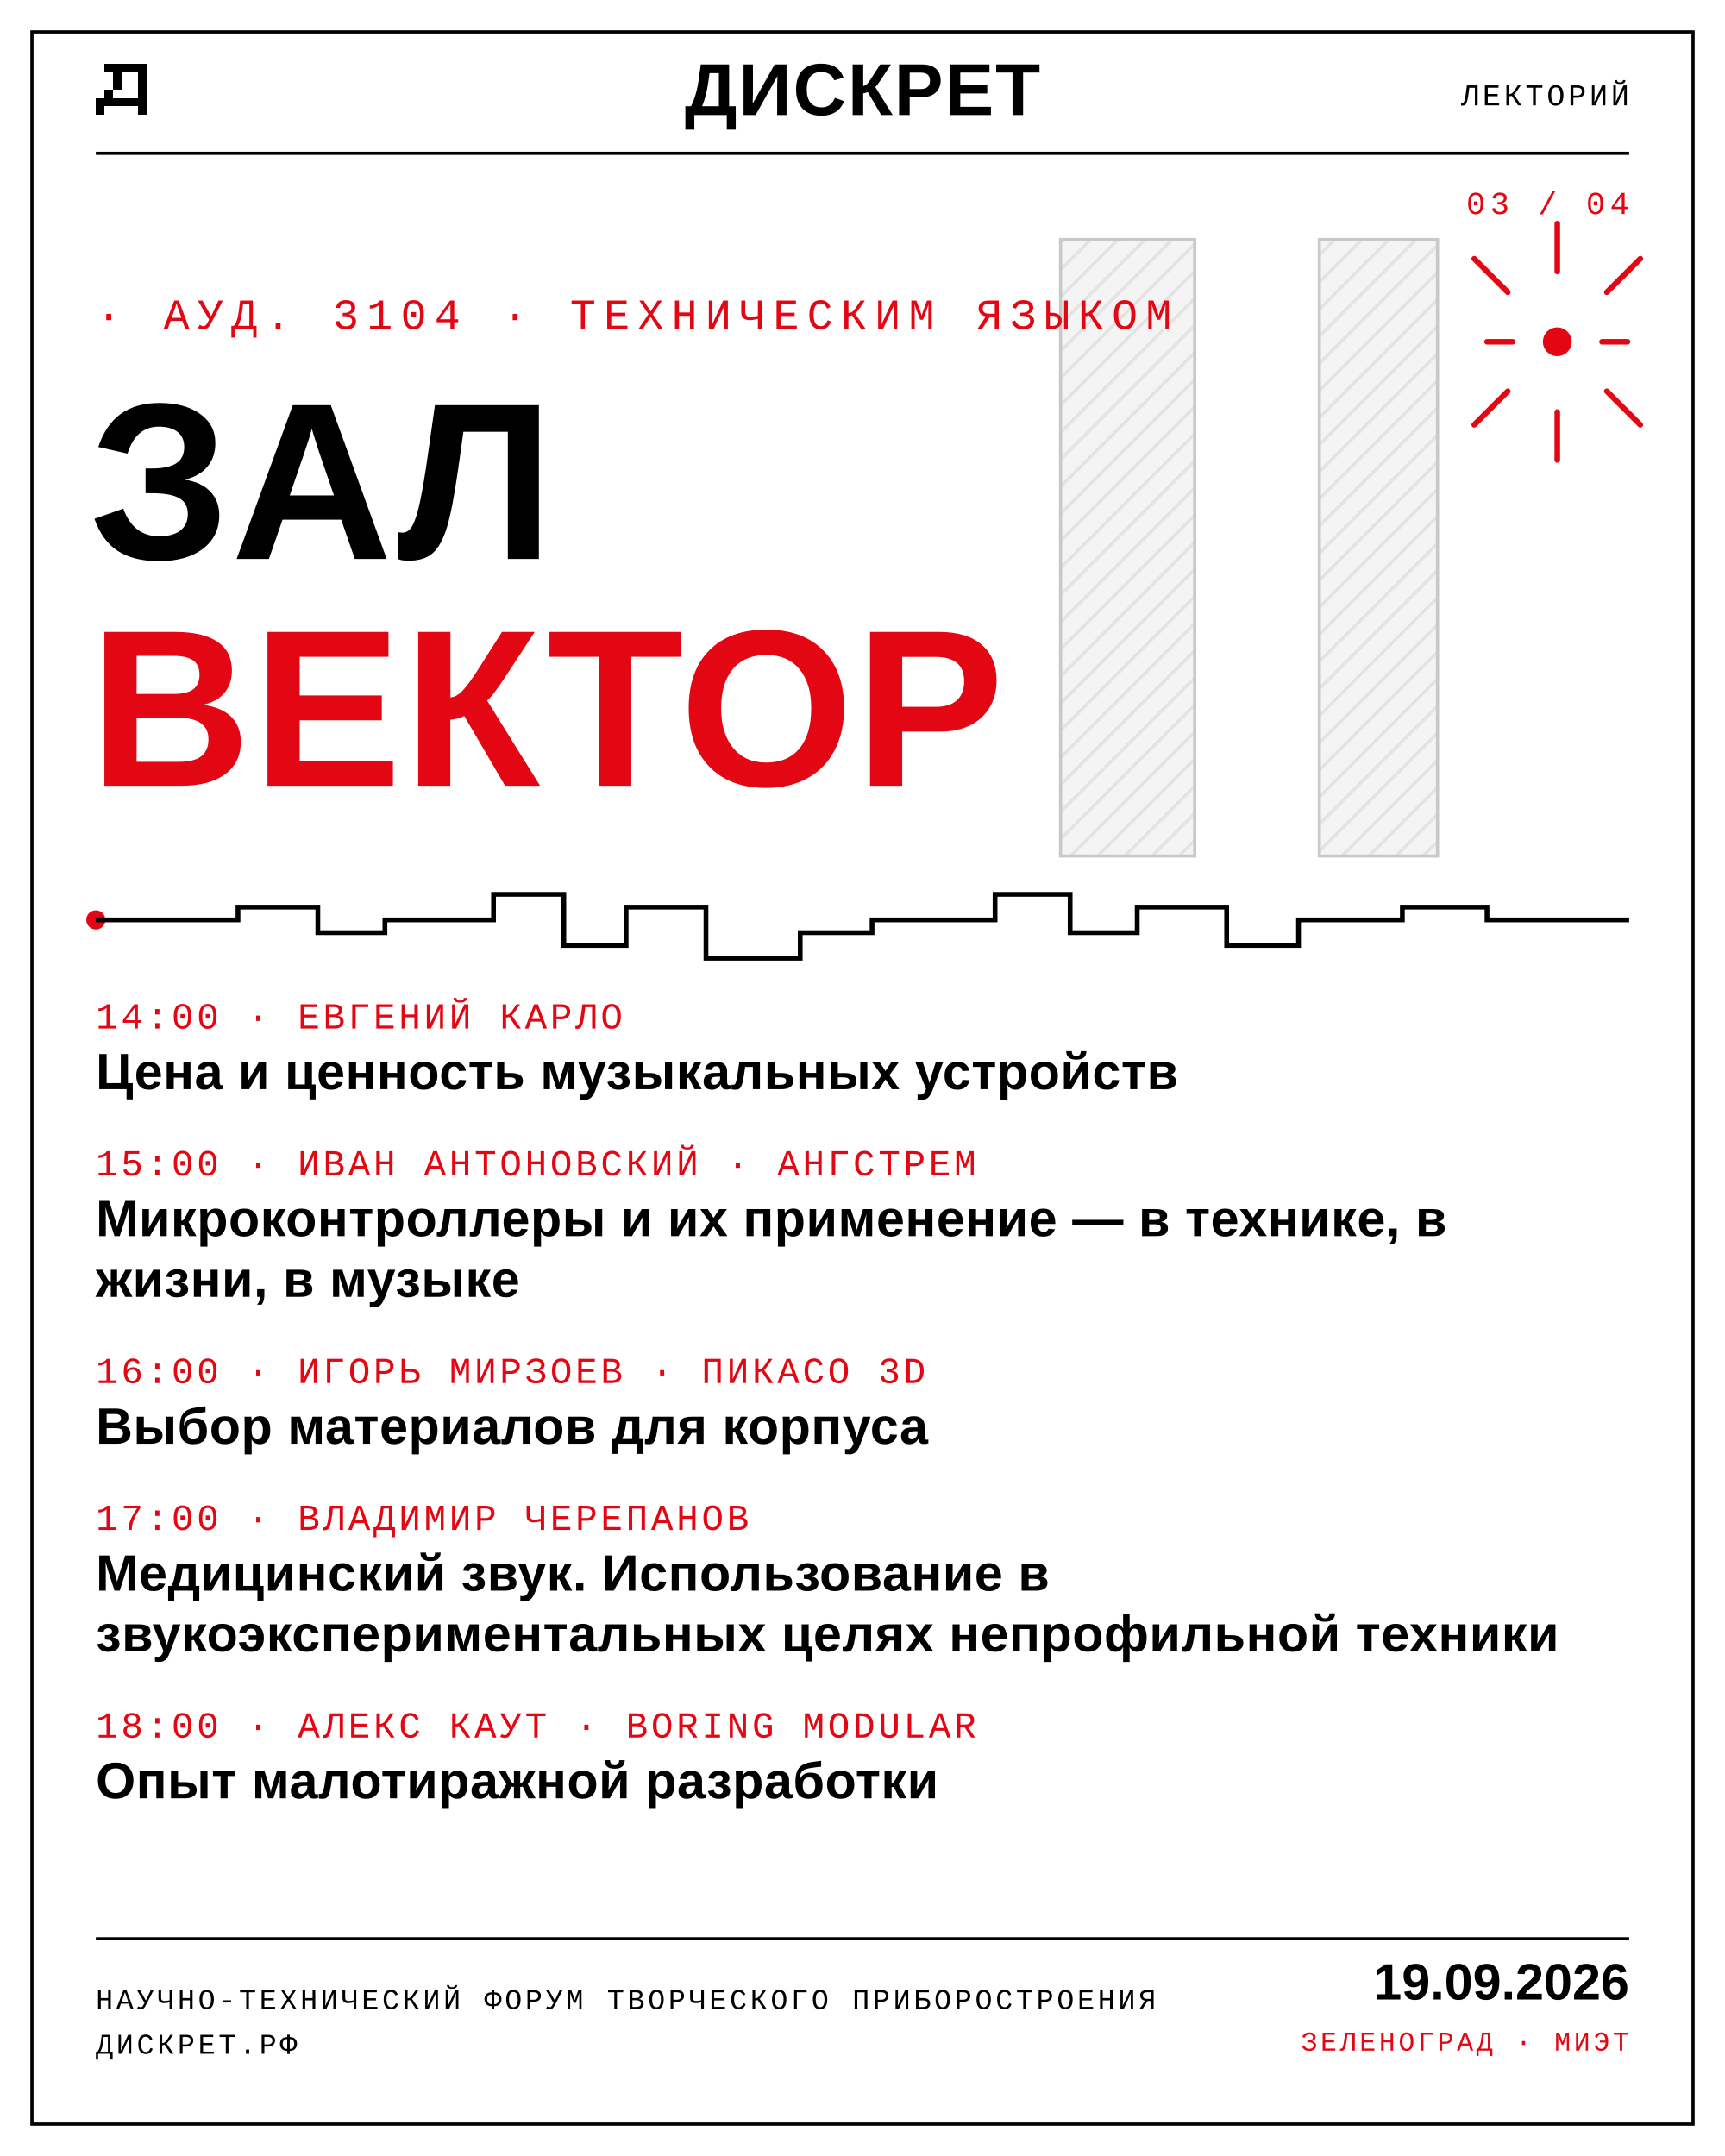
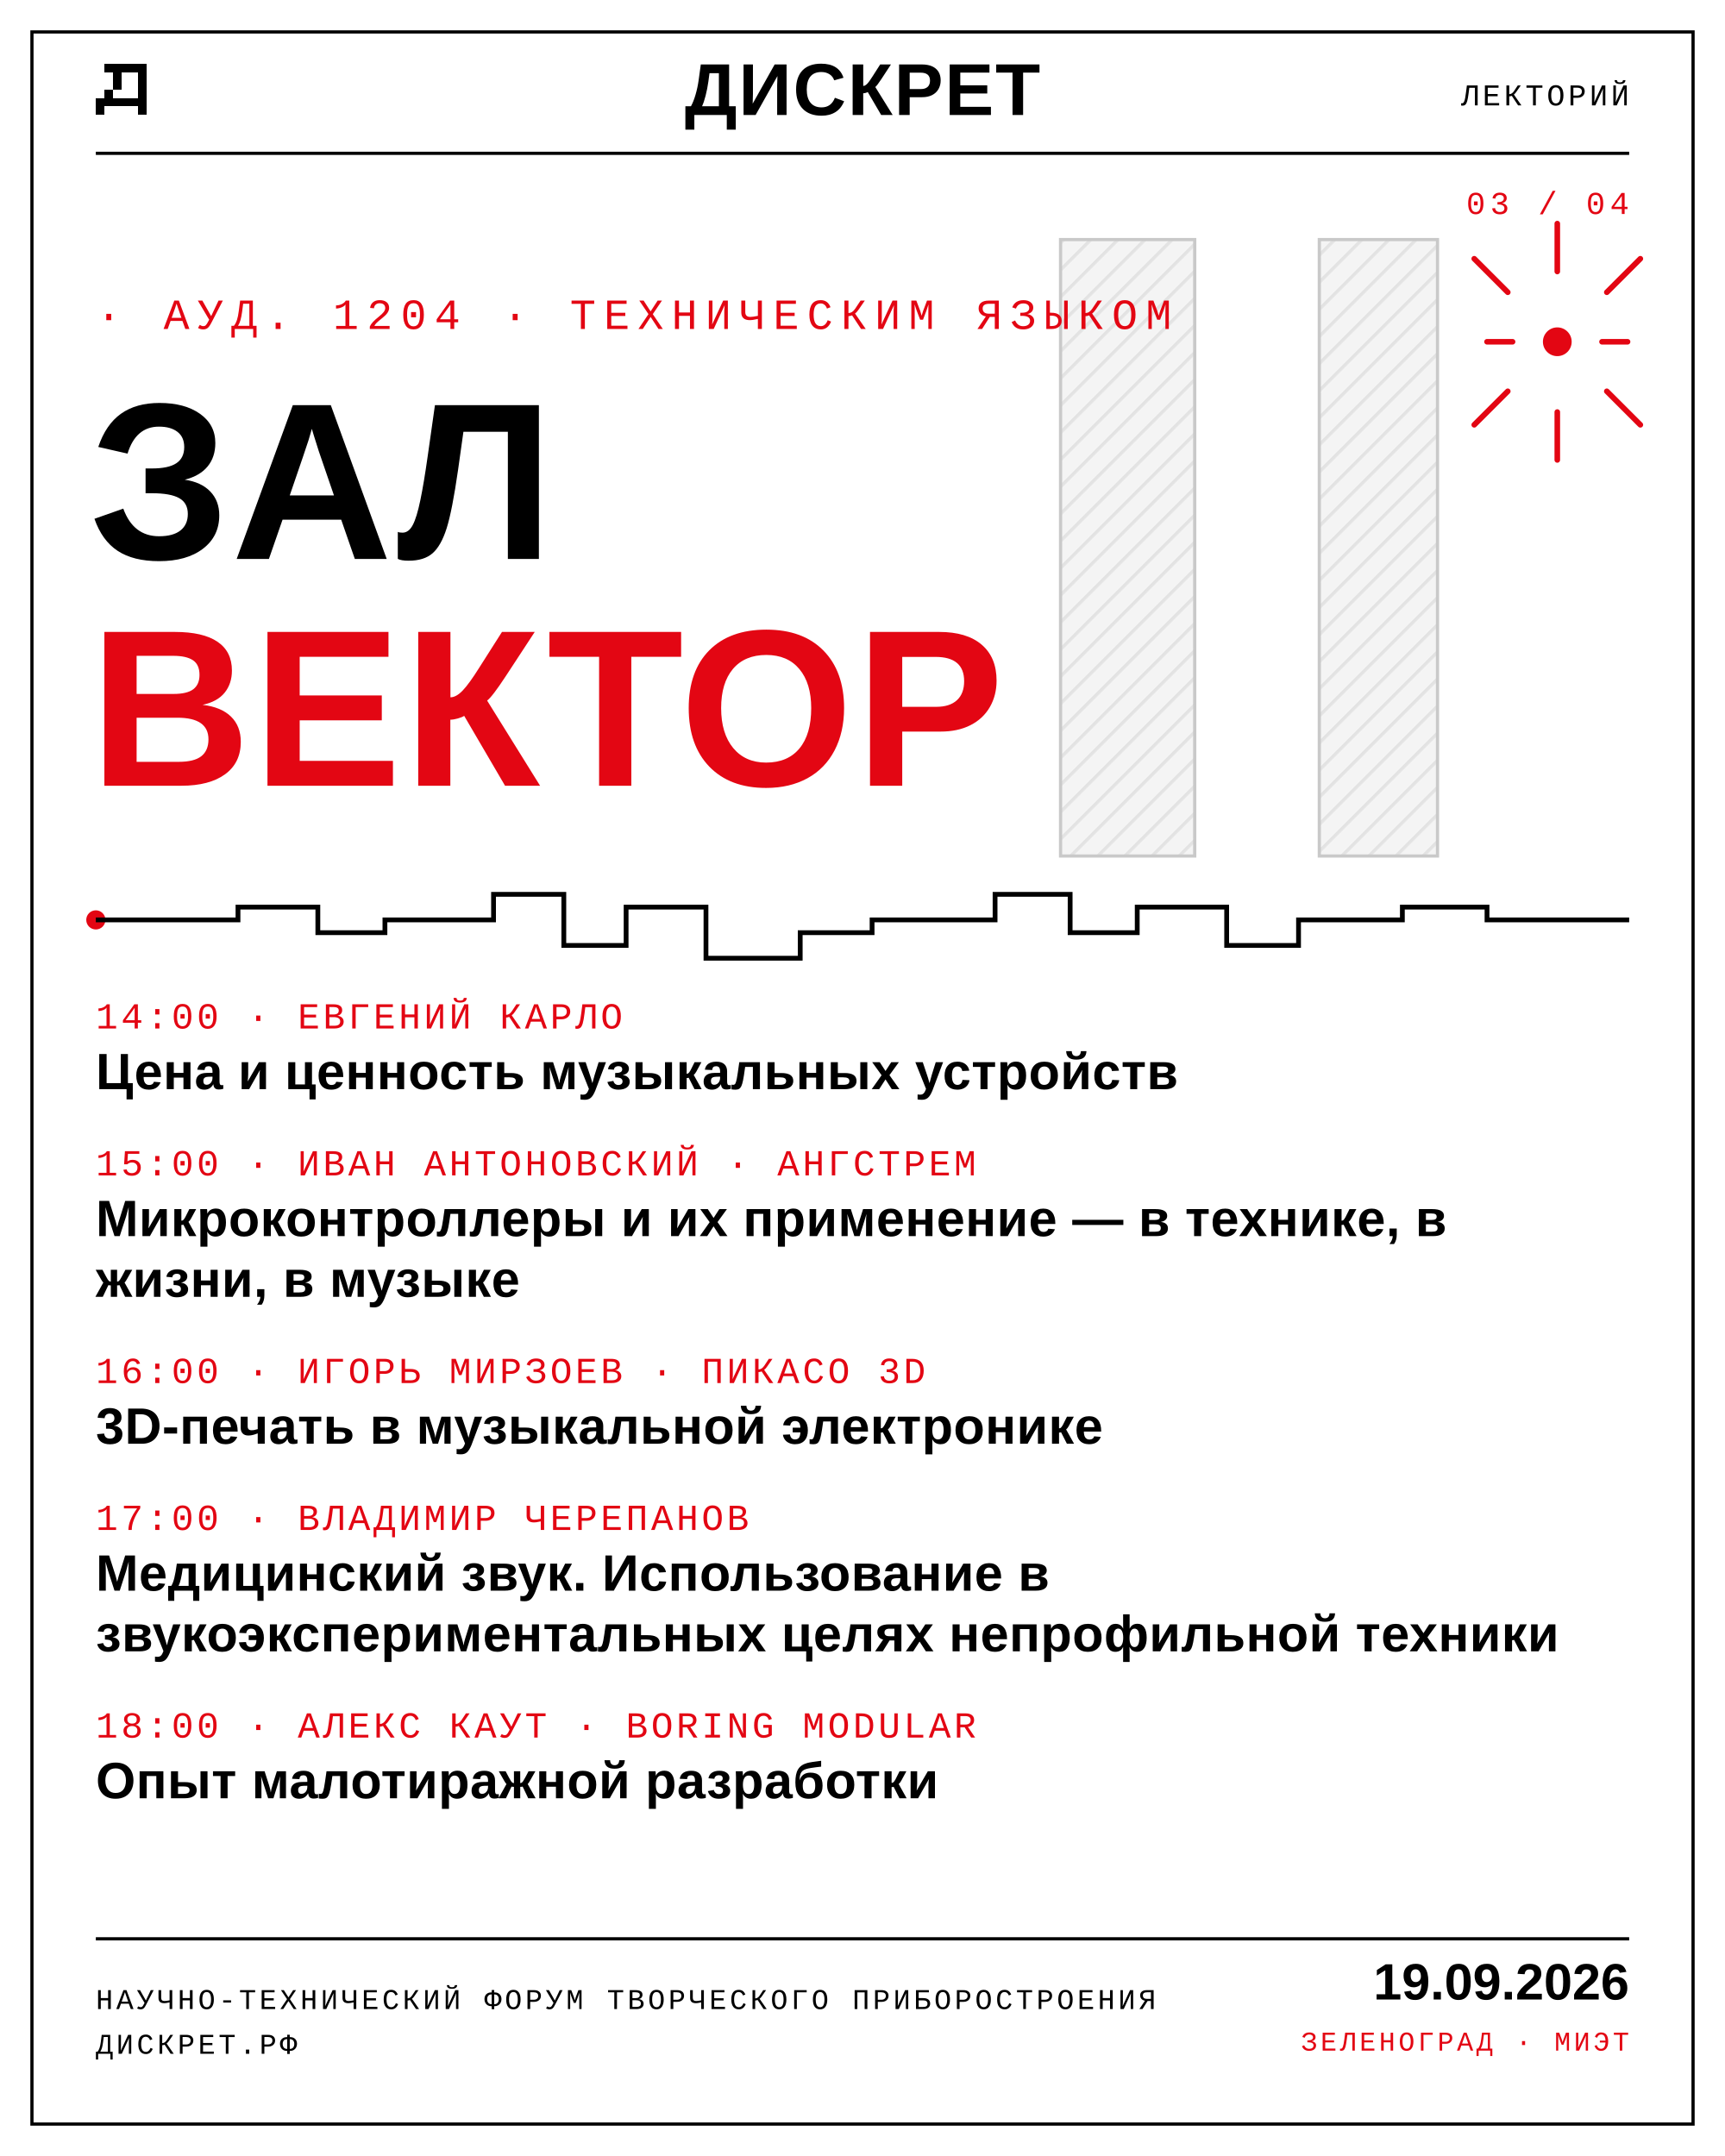
<svg xmlns="http://www.w3.org/2000/svg" width="1080" height="1350" viewBox="0 0 1080 1350" fill="none" font-family="'Arial Narrow','Helvetica Neue',Arial,sans-serif">
  <defs>
    <g id="logoD" shape-rendering="crispEdges" transform="scale(0.66667)">
      <rect x="10" y="0" width="2" height="12" />
      <rect x="2" y="0" width="8" height="2" />
      <rect x="4" y="2" width="2" height="4" />
      <rect x="2" y="6" width="2" height="2" />
      <rect x="0" y="8" width="12" height="2" />
      <rect x="0" y="10" width="2" height="2" />
    </g>
    <pattern id="th" width="12" height="12" patternTransform="rotate(45)" patternUnits="userSpaceOnUse">
      <rect width="12" height="12" fill="#f4f4f4" />
      <line x1="0" y1="0" x2="0" y2="12" stroke="#e3e3e3" stroke-width="4" />
    </pattern>
  </defs>
  <rect width="1080" height="1350" fill="#FFFFFF" />
  <rect x="20" y="20" width="1040" height="1310" fill="none" stroke="#000" stroke-width="2" />
  <use href="#logoD" fill="#000" transform="translate(60,40) scale(4.0)" />
  <text x="540" y="72" text-anchor="middle" font-weight="800" font-size="46" letter-spacing="1" fill="#000">ДИСКРЕТ</text>
  <text x="1020" y="66" text-anchor="end" font-family="'Courier New',monospace" font-size="19" letter-spacing="2" fill="#000">ЛЕКТОРИЙ</text>
  <line x1="60" y1="96" x2="1020" y2="96" stroke="#000" stroke-width="2" />
  <text x="1020" y="134" text-anchor="end" font-family="'Courier New',monospace" font-size="20" letter-spacing="3" fill="#E30613">03 / 04</text>
  <g stroke="#c9c9c9" stroke-width="2">
    <rect x="664" y="150" width="84" height="386" fill="url(#th)" />
    <rect x="826" y="150" width="74" height="386" fill="url(#th)" />
  </g>
  <g stroke="#E30613" stroke-width="3.5" stroke-linecap="round">
    <line x1="975" y1="170" x2="975" y2="140" />
    <line x1="975" y1="258" x2="975" y2="288" />
    <line x1="931" y1="214" x2="947" y2="214" />
    <line x1="1003" y1="214" x2="1019" y2="214" />
    <line x1="944" y1="183" x2="923" y2="162" />
    <line x1="1006" y1="183" x2="1027" y2="162" />
    <line x1="944" y1="245" x2="923" y2="266" />
    <line x1="1006" y1="245" x2="1027" y2="266" />
  </g>
  <circle cx="975" cy="214" r="9" fill="#E30613" />
-   <text x="60" y="206" font-family="'Courier New',monospace" font-size="27" letter-spacing="5" fill="#E30613">· АУД. 3104 · ТЕХНИЧЕСКИМ ЯЗЫКОМ</text>
+   <text x="60" y="206" font-family="'Courier New',monospace" font-size="27" letter-spacing="5" fill="#E30613">· АУД. 1204 · ТЕХНИЧЕСКИМ ЯЗЫКОМ</text>
  <text x="56" y="350" font-weight="800" font-size="140" letter-spacing="1" fill="#000">ЗАЛ</text>
  <text x="56" y="492" font-weight="800" font-size="140" letter-spacing="1" fill="#E30613">ВЕКТОР</text>
  <circle cx="60" cy="576" r="6" fill="#E30613" />
  <polyline points="60,576 149,576 149,568 199,568 199,584 241,584 241,576 309,576 309,560 353,560 353,592 392,592 392,568 442,568 442,600 501,600 501,584 546,584 546,576 623,576 623,560 670,560 670,584 712,584 712,568 768,568 768,592 813,592 813,576 878,576 878,568 931,568 931,576 1020,576" fill="none" stroke="#000" stroke-width="3" />
  <text x="60" y="644" font-family="'Courier New',monospace" font-size="23" letter-spacing="2" fill="#E30613">14:00 · ЕВГЕНИЙ КАРЛО</text>
  <text x="60" y="682" font-weight="800" font-size="32" letter-spacing="0.3" fill="#000">Цена и ценность музыкальных устройств</text>
  <text x="60" y="736" font-family="'Courier New',monospace" font-size="23" letter-spacing="2" fill="#E30613">15:00 · ИВАН АНТОНОВСКИЙ · АНГСТРЕМ</text>
  <text x="60" y="774" font-weight="800" font-size="32" letter-spacing="0.3" fill="#000">Микроконтроллеры и их применение — в технике, в</text>
  <text x="60" y="812" font-weight="800" font-size="32" letter-spacing="0.3" fill="#000">жизни, в музыке</text>
  <text x="60" y="866" font-family="'Courier New',monospace" font-size="23" letter-spacing="2" fill="#E30613">16:00 · ИГОРЬ МИРЗОЕВ · ПИКАСО 3D</text>
-   <text x="60" y="904" font-weight="800" font-size="32" letter-spacing="0.3" fill="#000">Выбор материалов для корпуса</text>
+   <text x="60" y="904" font-weight="800" font-size="32" letter-spacing="0.3" fill="#000">3D-печать в музыкальной электронике</text>
  <text x="60" y="958" font-family="'Courier New',monospace" font-size="23" letter-spacing="2" fill="#E30613">17:00 · ВЛАДИМИР ЧЕРЕПАНОВ</text>
  <text x="60" y="996" font-weight="800" font-size="32" letter-spacing="0.3" fill="#000">Медицинский звук. Использование в</text>
  <text x="60" y="1034" font-weight="800" font-size="32" letter-spacing="0.3" fill="#000">звукоэкспериментальных целях непрофильной техники</text>
  <text x="60" y="1088" font-family="'Courier New',monospace" font-size="23" letter-spacing="2" fill="#E30613">18:00 · АЛЕКС КАУТ · BORING MODULAR</text>
  <text x="60" y="1126" font-weight="800" font-size="32" letter-spacing="0.3" fill="#000">Опыт малотиражной разработки</text>
  <line x1="60" y1="1214" x2="1020" y2="1214" stroke="#000" stroke-width="2" />
  <text x="60" y="1258" font-family="'Courier New',monospace" font-size="18" letter-spacing="2" fill="#000">НАУЧНО-ТЕХНИЧЕСКИЙ ФОРУМ ТВОРЧЕСКОГО ПРИБОРОСТРОЕНИЯ</text>
  <text x="60" y="1286" font-family="'Courier New',monospace" font-size="18" letter-spacing="2" fill="#000">ДИСКРЕТ.РФ</text>
  <text x="1020" y="1252" text-anchor="end" font-weight="800" font-size="32" fill="#000">19.09.2026</text>
  <text x="1020" y="1284" text-anchor="end" font-family="'Courier New',monospace" font-size="17" letter-spacing="2" fill="#E30613">ЗЕЛЕНОГРАД · МИЭТ</text>
</svg>
